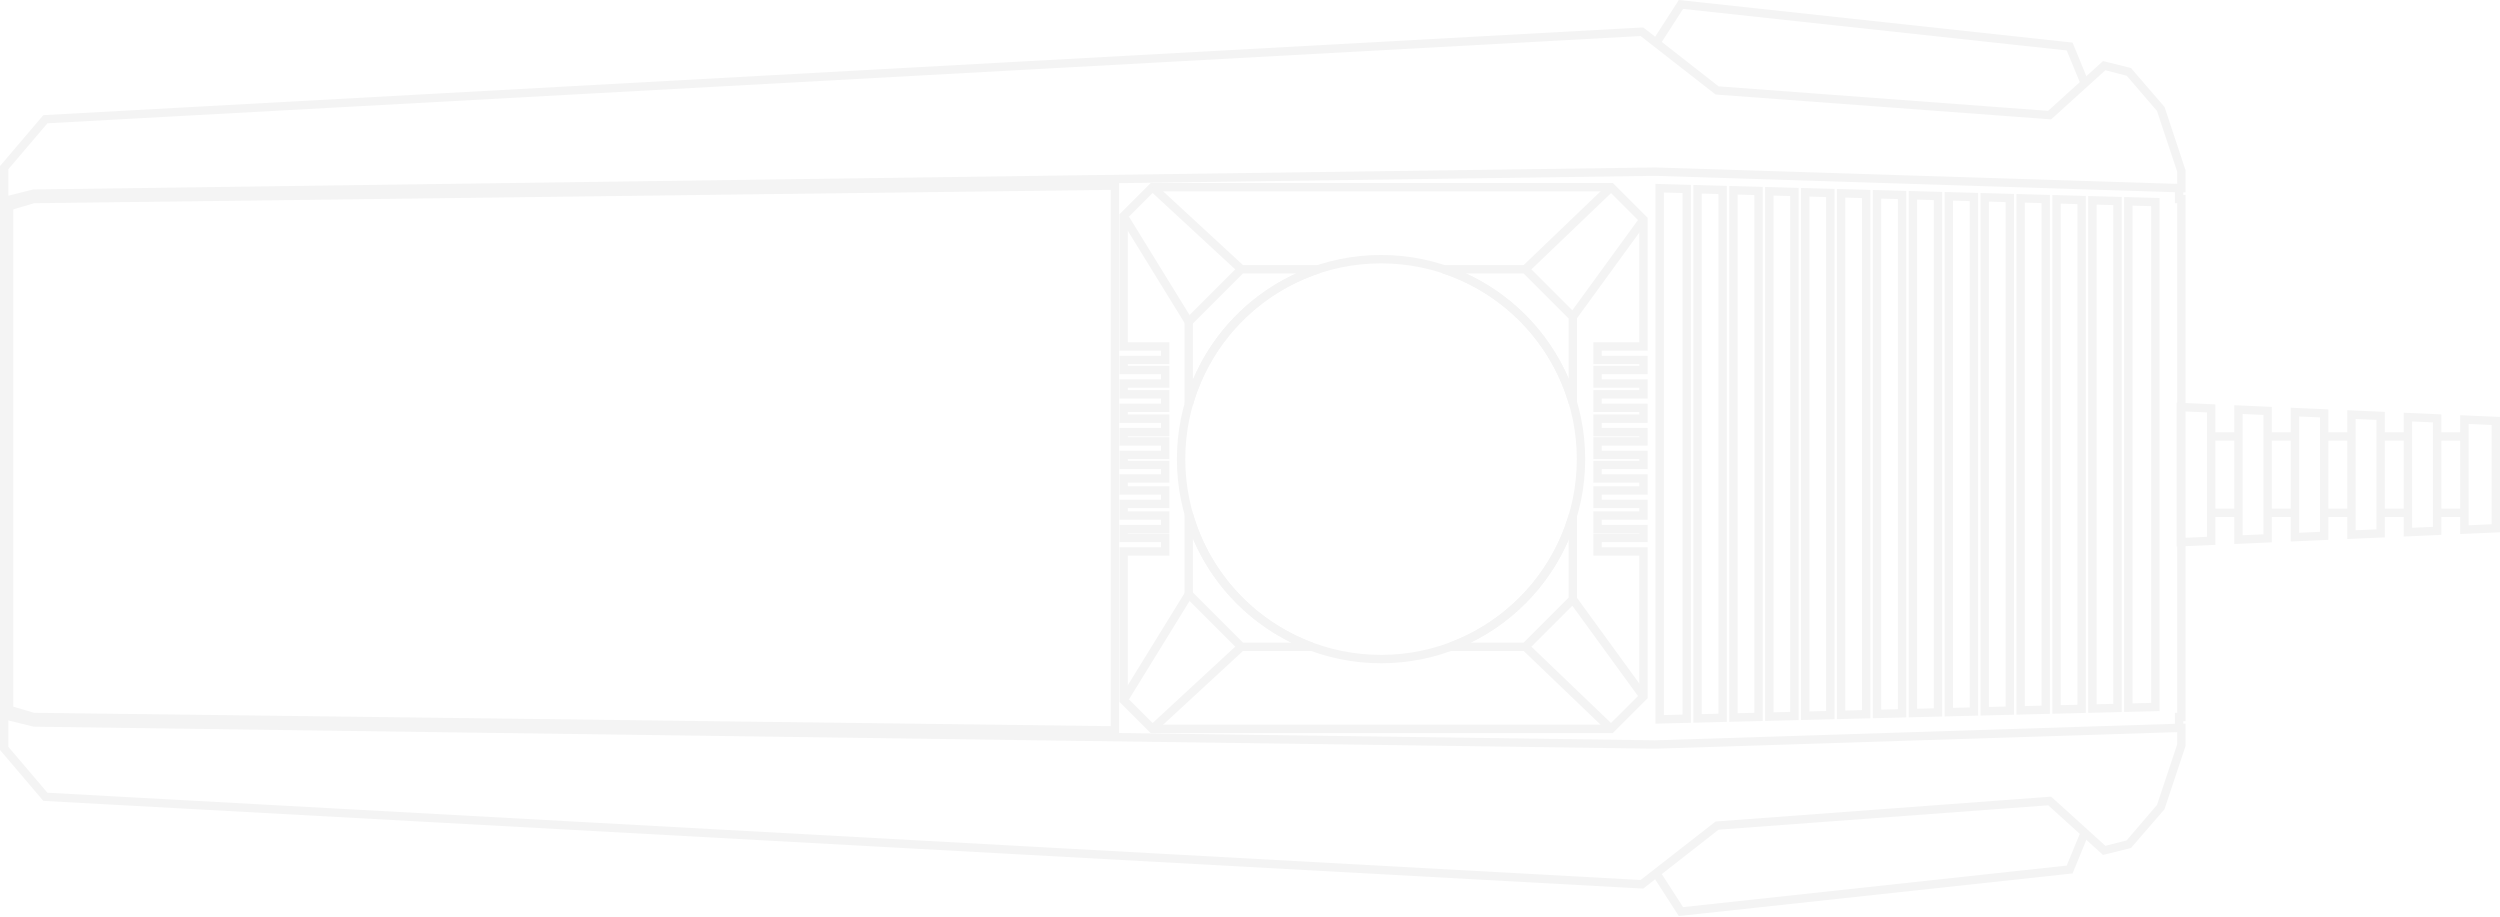
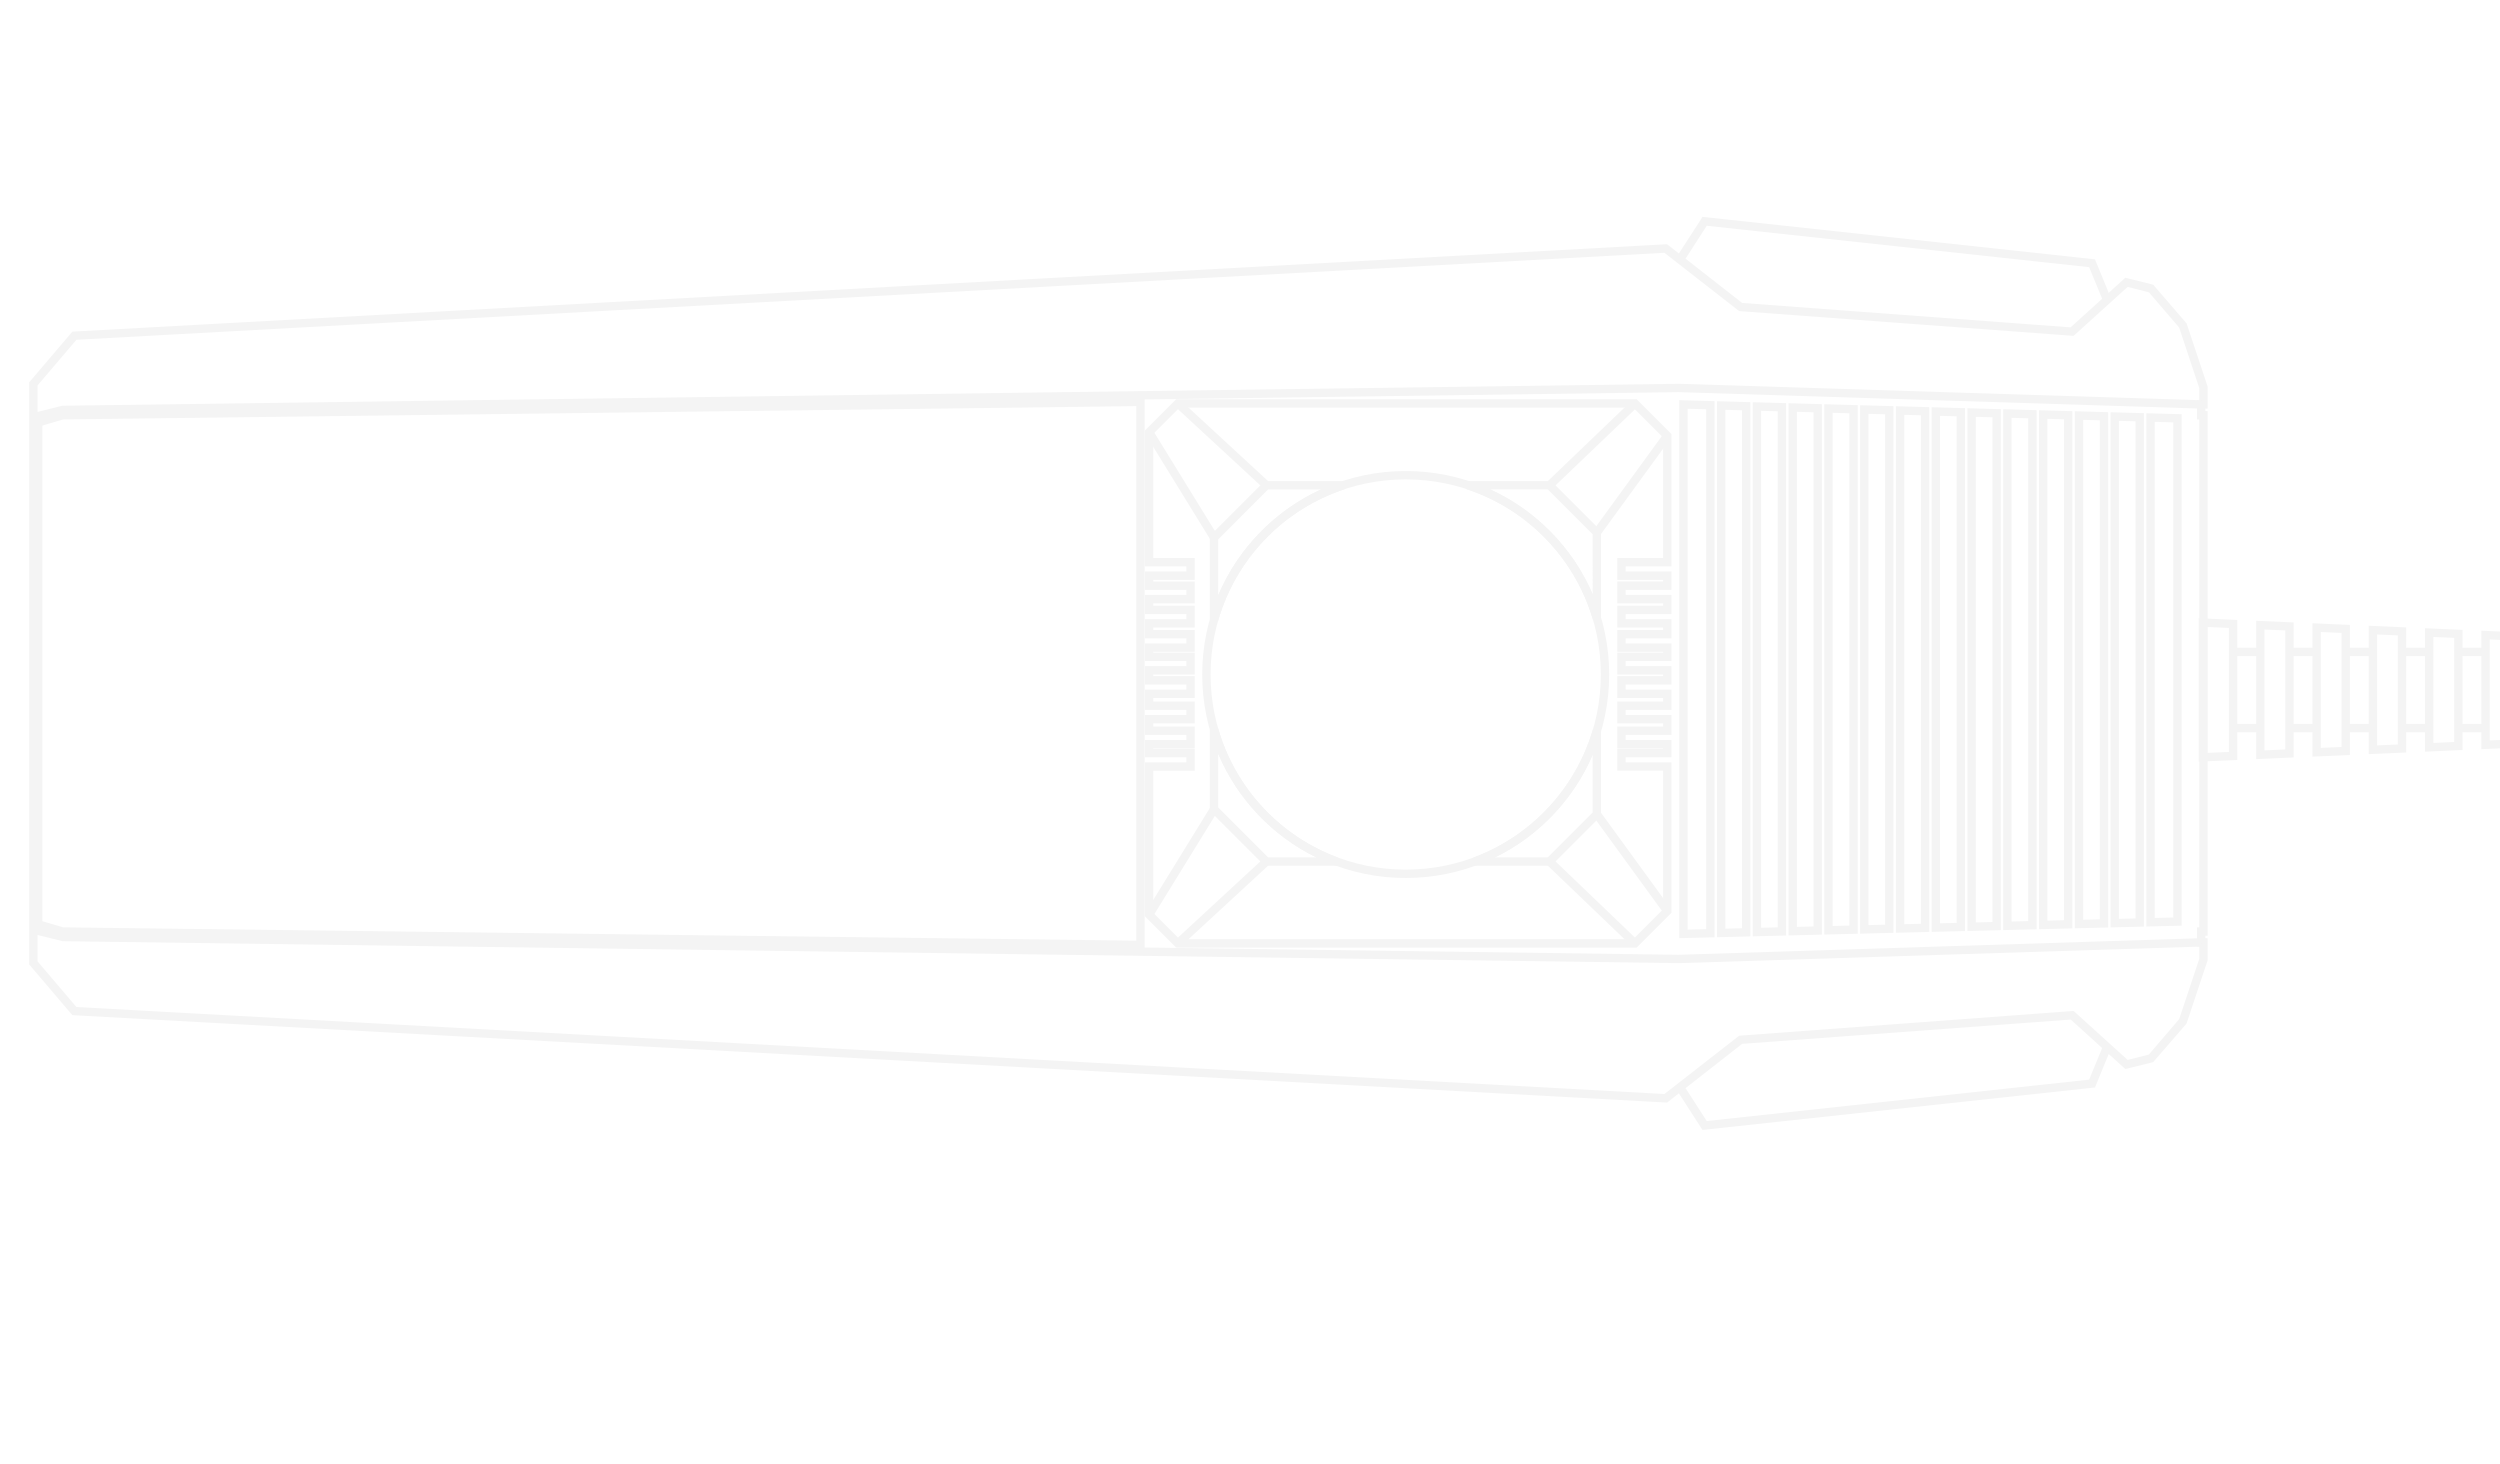
- <svg xmlns="http://www.w3.org/2000/svg" version="1.2" width="596.243" height="218.473" viewBox="0 0 596.243 218.473" id="Layer_2" xml:space="preserve">
-   <defs id="defs73" />
-   <path d="m 400.375,0 -0.312,0.531 -6,9.281 1.688,1.094 5.656,-8.781 91.5,9.906 3.375,8.188 1.844,-0.75 -3.594,-8.75 -0.219,-0.562 -0.594,-0.062 L 401,0.062 400.375,0 z" id="polyline3" style="font-size:medium;font-style:normal;font-variant:normal;font-weight:normal;font-stretch:normal;text-indent:0;text-align:start;text-decoration:none;line-height:normal;letter-spacing:normal;word-spacing:normal;text-transform:none;direction:ltr;block-progression:tb;writing-mode:lr-tb;text-anchor:start;baseline-shift:baseline;color:#000000;fill:#f4f4f4;fill-opacity:1;stroke:none;stroke-width:2;marker:none;visibility:visible;display:inline;overflow:visible;enable-background:accumulate;font-family:Sans;-inkscape-font-specification:Sans" />
-   <path d="M 391.531,6.562 10.75,27.438 10.344,27.469 10.062,27.781 0.25,39.312 0,39.594 l 0,0.375 0,49.594 0,39.344 0,49.594 0,0.375 0.25,0.281 9.812,11.531 0.281,0.312 0.406,0.031 380.781,20.875 0.375,0.031 0.312,-0.25 17.656,-13.812 78.625,-5.812 12.656,11.469 0.406,0.375 0.5,-0.125 5.906,-1.469 0.312,-0.094 0.188,-0.25 7.625,-8.812 0.125,-0.156 0.062,-0.188 4.906,-14.719 0.062,-0.156 0,-0.188 0,-4.156 0,-1 -0.531,0 0,-0.594 0.531,0 0,-1 0,-59.094 0,-5.344 0,-59.094 0,-1 -0.531,0 0,-0.594 0.531,0 0,-1 0,-4.156 0,-0.156 -0.062,-0.156 -4.906,-14.75 -0.062,-0.188 -0.125,-0.125 -7.625,-8.844 -0.188,-0.25 -0.312,-0.094 -5.906,-1.469 -0.5,-0.125 -0.406,0.375 -12.688,11.5 L 409.875,20.594 392.219,6.781 l -0.312,-0.219 -0.375,0 z m -0.25,2.031 17.625,13.75 0.25,0.188 0.281,0.031 79.312,5.875 0.406,0.031 L 489.5,28.188 502.125,16.75 l 5.094,1.312 7.219,8.406 4.812,14.469 0,2.938 -0.531,0 0,1 0,2.594 0,1 0.531,0 0,58.094 0,5.344 0,58.094 -0.531,0 0,1 0,2.594 0,1 0.531,0 0,2.938 -4.812,14.438 -7.25,8.469 -5.062,1.281 L 489.5,190.281 489.156,190 l -0.406,0.031 -79.312,5.875 -0.281,0.031 -0.25,0.188 -17.625,13.75 L 11.312,189.062 2,178.125 2,128.906 2,89.562 2,40.344 11.312,29.406 391.281,8.594 z" id="polygon5" style="font-size:medium;font-style:normal;font-variant:normal;font-weight:normal;font-stretch:normal;text-indent:0;text-align:start;text-decoration:none;line-height:normal;letter-spacing:normal;word-spacing:normal;text-transform:none;direction:ltr;block-progression:tb;writing-mode:lr-tb;text-anchor:start;baseline-shift:baseline;color:#000000;fill:#f4f4f4;fill-opacity:1;stroke:none;stroke-width:2;marker:none;visibility:visible;display:inline;overflow:visible;enable-background:accumulate;font-family:Sans;-inkscape-font-specification:Sans" />
-   <path d="m 496.281,198.25 -3.375,8.188 -91.5,9.906 -5.656,-8.781 -1.688,1.094 6,9.312 0.312,0.5 0.625,-0.062 92.719,-10.031 0.594,-0.062 0.219,-0.562 3.594,-8.75 -1.844,-0.75 z" id="polyline7" style="font-size:medium;font-style:normal;font-variant:normal;font-weight:normal;font-stretch:normal;text-indent:0;text-align:start;text-decoration:none;line-height:normal;letter-spacing:normal;word-spacing:normal;text-transform:none;direction:ltr;block-progression:tb;writing-mode:lr-tb;text-anchor:start;baseline-shift:baseline;color:#000000;fill:#f4f4f4;fill-opacity:1;stroke:none;stroke-width:2;marker:none;visibility:visible;display:inline;overflow:visible;enable-background:accumulate;font-family:Sans;-inkscape-font-specification:Sans" />
-   <path d="m 394.719,39.938 -386.594,5.25 -0.094,0 -0.125,0 -5.969,1.5 -0.781,0.188 0,0.781 0,41.5 0,40.156 0,41.5 0,0.812 0.781,0.188 5.969,1.469 0.125,0.031 0.094,0 386.594,5.25 0.031,0 125,-3.969 -0.062,-2 -124.938,3.969 -0.062,0 -386.438,-5.25 -5.094,-1.281 0,-40.719 0,-40.156 0,-40.719 5.094,-1.25 386.438,-5.25 0.062,0 124.938,3.938 0.062,-2 -125,-3.938 -0.031,0 z" id="polyline9" style="font-size:medium;font-style:normal;font-variant:normal;font-weight:normal;font-stretch:normal;text-indent:0;text-align:start;text-decoration:none;line-height:normal;letter-spacing:normal;word-spacing:normal;text-transform:none;direction:ltr;block-progression:tb;writing-mode:lr-tb;text-anchor:start;baseline-shift:baseline;color:#000000;fill:#f4f4f4;fill-opacity:1;stroke:none;stroke-width:2;marker:none;visibility:visible;display:inline;overflow:visible;enable-background:accumulate;font-family:Sans;-inkscape-font-specification:Sans" />
-   <path d="m 266.906,43.25 -1.031,0.031 -257.781,3.188 -0.125,0 L 7.844,46.5 1.938,48.219 2.5,50.125 l 5.625,-1.656 0.062,0 256.719,-3.188 0,37.906 0,52.094 0,37.906 L 8.188,170 8.125,170 2.5,168.344 1.938,170.25 l 5.906,1.719 0.125,0.031 0.125,0 257.781,3.188 1.031,0.031 0,-1.031 0,-38.906 0,-52.094 0,-38.906 0,-1.031 z" id="polyline11" style="font-size:medium;font-style:normal;font-variant:normal;font-weight:normal;font-stretch:normal;text-indent:0;text-align:start;text-decoration:none;line-height:normal;letter-spacing:normal;word-spacing:normal;text-transform:none;direction:ltr;block-progression:tb;writing-mode:lr-tb;text-anchor:start;baseline-shift:baseline;color:#000000;fill:#f4f4f4;fill-opacity:1;stroke:none;stroke-width:2;marker:none;visibility:visible;display:inline;overflow:visible;enable-background:accumulate;font-family:Sans;-inkscape-font-specification:Sans" />
+ <svg xmlns="http://www.w3.org/2000/svg" version="1.2" baseProfile="tiny" id="Layer_3" x="0px" y="0px" width="598.189px" height="350.26px" viewBox="0 0 598.189 350.26" xml:space="preserve">
+   <path id="polyline3" fill="#F4F4F4" d="M407.349,51.894l-0.313,0.531l-6,9.281l1.688,1.094l5.656-8.781l91.5,9.906l3.375,8.188  l1.844-0.75l-3.594-8.75l-0.219-0.563l-0.594-0.063l-92.719-10.031L407.349,51.894z" />
+   <path id="polygon5" fill="#F4F4F4" d="M398.505,58.456L17.723,79.331l-0.406,0.031l-0.281,0.313L7.223,91.206l-0.25,0.281v0.375  v49.594V180.8v49.594v0.375l0.25,0.281l9.813,11.531l0.281,0.313l0.406,0.031L398.505,263.8l0.375,0.031l0.313-0.25l17.656-13.813  l78.625-5.813l12.656,11.469l0.406,0.375l0.5-0.125l5.906-1.469l0.313-0.094l0.188-0.25l7.625-8.813l0.125-0.156l0.063-0.188  l4.906-14.719l0.063-0.156v-0.188v-4.156v-1h-0.531v-0.594h0.531v-1V163.8v-5.344V99.362v-1h-0.531v-0.594h0.531v-1v-4.156v-0.156  l-0.063-0.156l-4.906-14.75l-0.063-0.188l-0.125-0.125l-7.625-8.844l-0.188-0.25l-0.313-0.094l-5.906-1.469l-0.5-0.125l-0.406,0.375  l-12.688,11.5l-78.594-5.844l-17.656-13.813l-0.313-0.219H398.505L398.505,58.456z M398.255,60.487l17.625,13.75l0.25,0.188  l0.281,0.031l79.313,5.875l0.406,0.031l0.344-0.281l12.625-11.438l5.094,1.313l7.219,8.406l4.813,14.469v2.938h-0.531v1v2.594v1  h0.531v58.094v5.344v58.094h-0.531v1v2.594v1h0.531v2.938l-4.813,14.438l-7.25,8.469l-5.063,1.281l-12.625-11.438l-0.344-0.281  l-0.406,0.031l-79.313,5.875l-0.281,0.031l-0.25,0.188l-17.625,13.75L18.286,240.956l-9.313-10.938V180.8v-39.344V92.237  L18.286,81.3L398.255,60.487z" />
+   <path id="polyline7" fill="#F4F4F4" d="M503.255,250.144l-3.375,8.188l-91.5,9.906l-5.656-8.781l-1.688,1.094l6,9.313l0.313,0.5  l0.625-0.063l92.719-10.031l0.594-0.063l0.219-0.563l3.594-8.75L503.255,250.144z" />
+   <path id="polyline9" fill="#F4F4F4" d="M401.692,91.831l-386.594,5.25h-0.094h-0.125l-5.969,1.5l-0.781,0.188v0.781v41.5v40.156  v41.5v0.813l0.781,0.188l5.969,1.469l0.125,0.031h0.094l386.594,5.25h0.031l125-3.969l-0.063-2l-124.938,3.969h-0.063l-386.438-5.25  l-5.094-1.281v-40.719V141.05v-40.719l5.094-1.25l386.438-5.25h0.063l124.938,3.938l0.063-2l-125-3.938H401.692L401.692,91.831z" />
+   <path id="polyline11" fill="#F4F4F4" d="M273.879,95.144l-1.031,0.031L15.067,98.362h-0.125l-0.125,0.031l-5.906,1.719l0.563,1.906  l5.625-1.656h0.063l256.719-3.188v37.906v52.094v37.906l-256.719-3.188h-0.063l-5.625-1.656l-0.563,1.906l5.906,1.719l0.125,0.031  h0.125l257.781,3.188l1.031,0.031v-1.031v-38.906v-52.094V96.175V95.144L273.879,95.144z" />
  <g id="g13">
-     <polygon points="381.01,128.294 391.966,128.294 391.966,126.177 381.01,126.177 381.01,122.954 391.966,122.954 391.966,120.192 381.01,120.192 381.01,116.97 391.966,116.97 391.966,114.116 381.01,114.116 381.01,110.894 391.966,110.894 391.966,108.5 381.01,108.5 381.01,105.277 391.966,105.277 391.966,103.068 381.01,103.068 381.01,99.847 391.966,99.847 391.966,97.268 381.01,97.268 381.01,94.046 391.966,94.046 391.966,91.468 381.01,91.468 381.01,88.246 391.966,88.246 391.966,85.852 381.01,85.852 381.01,82.63 391.966,82.63 391.966,52.371 384.232,44.639 274.86,44.639 267.986,51.512 267.986,82.63 277.898,82.63 277.898,85.852 267.986,85.852 267.986,88.246 277.898,88.246 277.898,91.468 267.986,91.468 267.986,94.046 277.898,94.046 277.898,97.268 267.986,97.268 267.986,99.847 277.898,99.847 277.898,103.068 267.986,103.068 267.986,105.277 277.898,105.277 277.898,108.5 267.986,108.5 267.986,110.894 277.898,110.894 277.898,114.116 267.986,114.116 267.986,116.97 277.898,116.97 277.898,120.192 267.986,120.192 267.986,122.954 277.898,122.954 277.898,126.177 267.986,126.177 267.986,128.294 277.898,128.294 277.898,131.517 267.986,131.517 267.986,134.799 267.986,166.96 274.86,173.835 384.232,173.835 391.966,166.102 391.966,135.535 391.966,131.517 381.01,131.517 " id="polygon15" style="fill:none;stroke:#f4f4f4;stroke-width:2" />
+     <path fill="#F4F4F4" d="M281.418,226.729l-7.46-7.463l0.002-32.573v-4.283l9.912-0.002v-1.219h-9.912v-4.119l9.912-0.002v-1.22   h-9.912v-4.763h9.91v-1.222h-9.91v-4.853h9.912v-1.224h-9.912v-4.393h9.912v-1.224h-9.912v-4.208l9.91-0.002v-1.219h-9.91v-4.579   h9.91v-1.222h-9.91v-4.578h9.91v-1.222h-9.91v-4.396h9.91v-1.222h-9.912v-32.532l7.46-7.458h110.2l8.32,8.316v31.674h-10.957v1.222   h10.955v4.396h-10.955v1.222h10.955v4.578h-10.955v1.222h10.955v4.579h-10.955v1.221h10.955v4.208h-10.955v1.224h10.955v4.393   h-10.955v1.224h10.955v4.853h-10.955v1.222h10.955v4.763l-10.955-0.002v1.224h10.955v4.119h-10.955v1.221h10.957v5.021v30.979   l-8.32,8.32H281.418L281.418,226.729z M275.959,186.692v31.745l6.287,6.289H390.79l7.146-7.148V187.43v-3.021h-10.955v-4.222   v-1.002h10.955v-0.116h-10.955v-5.223h10.957v-0.762h-10.957v-5.222h10.957v-0.853h-10.957v-5.224h10.957v-0.394h-10.957v-5.223   h10.955v-0.208h-10.955v-5.221h10.955v-0.579h-10.955v-5.222l10.955-0.002v-0.577h-10.955v-5.221l10.957-0.002v-0.394h-10.957   v-5.222h10.955v-28.844l-7.146-7.146H282.247l-6.289,6.287v29.704h9.912v5.222h-9.912v0.396h9.912v5.221h-9.912v0.579h9.912v5.222   h-9.912v0.579h9.912v5.221h-9.912v0.208h9.912v5.223h-9.912v0.394h9.912v5.224h-9.912v0.853h9.912v5.222h-9.912v0.762h9.912v5.223   h-9.912v0.116h9.912v5.224h-9.912L275.959,186.692L275.959,186.692z" />
  </g>
  <g id="g17">
-     <path d="m 456.227,170.059 5.984,-0.149 V 46.745 l -5.984,-0.167 v 123.481 z m -25.686,0.64 5.984,-0.149 V 46.025 l -5.984,-0.168 v 124.842 z m 8.562,-0.214 5.984,-0.149 V 46.265 l -5.984,-0.167 v 124.387 z m -25.686,0.641 5.984,-0.149 V 45.545 l -5.984,-0.168 v 125.749 z m -8.562,0.214 5.983,-0.149 V 45.305 l -5.983,-0.167 V 171.34 z m 17.124,-0.428 5.983,-0.148 V 45.785 l -5.983,-0.167 v 125.294 z m 25.685,-0.64 5.984,-0.149 V 46.505 l -5.984,-0.168 v 123.935 z m 17.124,-0.426 5.984,-0.149 V 46.984 l -5.984,-0.167 v 123.029 z m 34.248,-0.855 5.984,-0.149 V 47.944 l -5.984,-0.167 v 121.214 z m 8.563,-120.974 v 120.761 l 6.444,-0.16 V 48.197 l -6.444,-0.18 z m -111.767,123.547 6.444,-0.16 V 45.065 l -6.444,-0.181 v 126.68 z m 94.643,-2.359 5.983,-0.149 V 47.705 l -5.983,-0.168 v 121.668 z m -17.125,0.427 5.984,-0.149 V 47.225 l -5.984,-0.168 v 122.575 z m 8.563,-0.214 5.984,-0.148 V 47.464 l -5.984,-0.167 v 122.121 z" id="path19" style="fill:none;stroke:#f4f4f4;stroke-width:2" />
+     <path fill="#F4F4F4" d="M401.804,95.75l8.444,0.234v128.288l-7.418,0.184l-0.025-0.999l0.025,0.999l-1.026,0.023V95.75   L401.804,95.75z M403.806,222.431l4.44-0.109V97.929l-4.44-0.125V222.431L403.806,222.431z M410.827,96.003l7.982,0.222v127.833   l-6.956,0.174l-0.025-0.999l0.025,0.999l-1.026,0.025V96.003L410.827,96.003z M412.829,222.207l3.982-0.1V98.17l-3.982-0.112   V222.207L412.829,222.207z M419.388,96.242l7.985,0.222v127.38l-6.959,0.175l-0.025-0.998l0.025,0.998l-1.026,0.025V96.242   L419.388,96.242z M421.39,221.993l3.983-0.101V98.411l-3.983-0.112V221.993L421.39,221.993z M427.951,96.482l7.982,0.222V223.63   l-6.958,0.174l-0.023-0.999l0.023,0.999l-1.024,0.025V96.482L427.951,96.482z M429.951,221.78l3.982-0.099V98.651l-3.982-0.112   V221.78L429.951,221.78z M436.513,96.721l7.986,0.224v126.472l-6.961,0.176l-0.025-1.001l0.025,1.001l-1.025,0.025V96.721   L436.513,96.721z M438.514,221.566l3.983-0.101V98.89l-3.983-0.112V221.566L438.514,221.566z M445.075,96.962l7.984,0.224v126.018   l-6.958,0.173l-0.025-0.999l0.025,0.999l-1.026,0.023V96.962L445.075,96.962z M447.077,221.352l3.98-0.099V99.131l-3.98-0.112   V221.352L447.077,221.352z M453.637,97.203l7.984,0.222V222.99l-6.958,0.174l-0.025-0.999l0.025,0.999l-1.026,0.025V97.203   L453.637,97.203z M455.639,221.139l3.982-0.1V99.369l-3.982-0.112V221.139L455.639,221.139z M462.199,97.443l7.984,0.222v125.112   l-6.96,0.173l-0.023-0.999l0.023,0.999l-1.024,0.025V97.443L462.199,97.443z M464.199,220.927l3.985-0.101V99.61l-3.985-0.109   V220.927L464.199,220.927z M470.759,97.682l7.984,0.222v124.66l-6.959,0.174l-0.024-0.999l0.024,0.999l-1.025,0.025V97.682   L470.759,97.682z M472.761,220.714l3.982-0.099V99.849l-3.982-0.112V220.714L472.761,220.714z M479.323,97.921l7.984,0.224v124.206   l-6.96,0.173l-0.025-0.998l0.025,0.998l-1.024,0.025V97.921L479.323,97.921z M481.321,220.498l3.984-0.099v-120.31l-3.984-0.112   V220.498L481.321,220.498z M487.885,98.162l7.984,0.222v123.754l-6.96,0.173l-0.023-0.999l0.023,0.999l-1.024,0.023V98.162   L487.885,98.162z M489.885,220.285l3.984-0.099V100.33l-3.984-0.112V220.285L489.885,220.285z M496.447,98.402l7.982,0.222v123.3   l-6.958,0.174l-0.023-0.999l0.023,0.999l-1.024,0.025V98.402L496.447,98.402z M498.447,220.072l3.983-0.1V100.571l-3.983-0.112   V220.072L498.447,220.072z M505.009,98.641l7.982,0.222v122.847l-6.958,0.175l-0.025-0.999l0.025,0.999l-1.024,0.023V98.641   L505.009,98.641z M507.007,219.858l3.984-0.099V100.81l-3.984-0.112V219.858L507.007,219.858z M513.569,99.91v-1.029l8.447,0.234   v122.369l-8.447,0.21V99.91L513.569,99.91z M515.569,219.644l4.445-0.107V101.063l-4.443-0.125L515.569,219.644L515.569,219.644z    M514.543,100.909l0.027-0.999L514.543,100.909L514.543,100.909z" />
  </g>
-   <path d="M 383.531,43.906 363.094,63.5 364.5,64.938 384.938,45.375 383.531,43.906 z" id="line21" style="font-size:medium;font-style:normal;font-variant:normal;font-weight:normal;font-stretch:normal;text-indent:0;text-align:start;text-decoration:none;line-height:normal;letter-spacing:normal;word-spacing:normal;text-transform:none;direction:ltr;block-progression:tb;writing-mode:lr-tb;text-anchor:start;baseline-shift:baseline;color:#000000;fill:#f4f4f4;fill-opacity:1;stroke:none;stroke-width:2;marker:none;visibility:visible;display:inline;overflow:visible;enable-background:accumulate;font-family:Sans;-inkscape-font-specification:Sans" />
-   <path d="m 275.531,43.906 -1.344,1.469 21.156,19.562 1.375,-1.469 -21.188,-19.562 z" id="line23" style="font-size:medium;font-style:normal;font-variant:normal;font-weight:normal;font-stretch:normal;text-indent:0;text-align:start;text-decoration:none;line-height:normal;letter-spacing:normal;word-spacing:normal;text-transform:none;direction:ltr;block-progression:tb;writing-mode:lr-tb;text-anchor:start;baseline-shift:baseline;color:#000000;fill:#f4f4f4;fill-opacity:1;stroke:none;stroke-width:2;marker:none;visibility:visible;display:inline;overflow:visible;enable-background:accumulate;font-family:Sans;-inkscape-font-specification:Sans" />
-   <path d="m 295.344,153.531 -21.156,19.562 1.344,1.469 21.188,-19.562 -1.375,-1.469 z" id="line25" style="font-size:medium;font-style:normal;font-variant:normal;font-weight:normal;font-stretch:normal;text-indent:0;text-align:start;text-decoration:none;line-height:normal;letter-spacing:normal;word-spacing:normal;text-transform:none;direction:ltr;block-progression:tb;writing-mode:lr-tb;text-anchor:start;baseline-shift:baseline;color:#000000;fill:#f4f4f4;fill-opacity:1;stroke:none;stroke-width:2;marker:none;visibility:visible;display:inline;overflow:visible;enable-background:accumulate;font-family:Sans;-inkscape-font-specification:Sans" />
-   <path d="m 364.5,153.531 -1.406,1.438 20.438,19.594 1.406,-1.438 L 364.5,153.531 z" id="line27" style="font-size:medium;font-style:normal;font-variant:normal;font-weight:normal;font-stretch:normal;text-indent:0;text-align:start;text-decoration:none;line-height:normal;letter-spacing:normal;word-spacing:normal;text-transform:none;direction:ltr;block-progression:tb;writing-mode:lr-tb;text-anchor:start;baseline-shift:baseline;color:#000000;fill:#f4f4f4;fill-opacity:1;stroke:none;stroke-width:2;marker:none;visibility:visible;display:inline;overflow:visible;enable-background:accumulate;font-family:Sans;-inkscape-font-specification:Sans" />
-   <path d="m 391.156,51.781 -16.844,23.156 1.625,1.188 16.844,-23.156 -1.625,-1.188 z" id="line29" style="font-size:medium;font-style:normal;font-variant:normal;font-weight:normal;font-stretch:normal;text-indent:0;text-align:start;text-decoration:none;line-height:normal;letter-spacing:normal;word-spacing:normal;text-transform:none;direction:ltr;block-progression:tb;writing-mode:lr-tb;text-anchor:start;baseline-shift:baseline;color:#000000;fill:#f4f4f4;fill-opacity:1;stroke:none;stroke-width:2;marker:none;visibility:visible;display:inline;overflow:visible;enable-background:accumulate;font-family:Sans;-inkscape-font-specification:Sans" />
-   <path d="M 268.844,51 267.125,52.031 282.656,77.25 284.375,76.219 268.844,51 z" id="line31" style="font-size:medium;font-style:normal;font-variant:normal;font-weight:normal;font-stretch:normal;text-indent:0;text-align:start;text-decoration:none;line-height:normal;letter-spacing:normal;word-spacing:normal;text-transform:none;direction:ltr;block-progression:tb;writing-mode:lr-tb;text-anchor:start;baseline-shift:baseline;color:#000000;fill:#f4f4f4;fill-opacity:1;stroke:none;stroke-width:2;marker:none;visibility:visible;display:inline;overflow:visible;enable-background:accumulate;font-family:Sans;-inkscape-font-specification:Sans" />
-   <path d="M 282.656,141.219 267.125,166.438 268.844,167.469 284.375,142.25 282.656,141.219 z" id="line33" style="font-size:medium;font-style:normal;font-variant:normal;font-weight:normal;font-stretch:normal;text-indent:0;text-align:start;text-decoration:none;line-height:normal;letter-spacing:normal;word-spacing:normal;text-transform:none;direction:ltr;block-progression:tb;writing-mode:lr-tb;text-anchor:start;baseline-shift:baseline;color:#000000;fill:#f4f4f4;fill-opacity:1;stroke:none;stroke-width:2;marker:none;visibility:visible;display:inline;overflow:visible;enable-background:accumulate;font-family:Sans;-inkscape-font-specification:Sans" />
-   <path d="m 375.938,142.344 -1.625,1.188 16.844,23.156 1.625,-1.188 -16.844,-23.156 z" id="line35" style="font-size:medium;font-style:normal;font-variant:normal;font-weight:normal;font-stretch:normal;text-indent:0;text-align:start;text-decoration:none;line-height:normal;letter-spacing:normal;word-spacing:normal;text-transform:none;direction:ltr;block-progression:tb;writing-mode:lr-tb;text-anchor:start;baseline-shift:baseline;color:#000000;fill:#f4f4f4;fill-opacity:1;stroke:none;stroke-width:2;marker:none;visibility:visible;display:inline;overflow:visible;enable-background:accumulate;font-family:Sans;-inkscape-font-specification:Sans" />
-   <path d="m 329.375,60.812 c -26.878,0 -48.688,21.809 -48.688,48.688 0,26.878 21.809,48.688 48.688,48.688 26.878,0 48.688,-21.809 48.688,-48.688 0,-26.878 -21.809,-48.688 -48.688,-48.688 z m 0,2 c 25.797,0 46.688,20.89 46.688,46.688 0,25.797 -20.89,46.688 -46.688,46.688 -25.797,0 -46.688,-20.89 -46.688,-46.688 0,-25.797 20.89,-46.688 46.688,-46.688 z" id="circle37" style="font-size:medium;font-style:normal;font-variant:normal;font-weight:normal;font-stretch:normal;text-indent:0;text-align:start;text-decoration:none;line-height:normal;letter-spacing:normal;word-spacing:normal;text-transform:none;direction:ltr;block-progression:tb;writing-mode:lr-tb;text-anchor:start;baseline-shift:baseline;color:#000000;fill:#f4f4f4;fill-opacity:1;stroke:none;stroke-width:2;marker:none;visibility:visible;display:inline;overflow:visible;enable-background:accumulate;font-family:Sans;-inkscape-font-specification:Sans" />
+   <path id="line21" fill="#F4F4F4" d="M390.505,95.8l-20.438,19.594l1.406,1.438l20.438-19.563L390.505,95.8z" />
+   <path id="line23" fill="#F4F4F4" d="M282.504,95.8l-1.344,1.469l21.157,19.563l1.375-1.469L282.504,95.8z" />
+   <path id="line25" fill="#F4F4F4" d="M302.317,205.425l-21.157,19.563l1.344,1.469l21.188-19.563L302.317,205.425z" />
+   <path id="line27" fill="#F4F4F4" d="M371.474,205.425l-1.406,1.438l20.438,19.594l1.406-1.438L371.474,205.425z" />
+   <path id="line29" fill="#F4F4F4" d="M398.13,103.675l-16.844,23.156l1.625,1.188l16.844-23.156L398.13,103.675z" />
+   <path id="line31" fill="#F4F4F4" d="M275.817,102.894l-1.719,1.031l15.531,25.219l1.719-1.031L275.817,102.894z" />
+   <path id="line33" fill="#F4F4F4" d="M289.629,193.112l-15.531,25.219l1.719,1.031l15.531-25.219L289.629,193.112z" />
+   <path id="line35" fill="#F4F4F4" d="M382.911,194.237l-1.625,1.188l16.844,23.156l1.625-1.188L382.911,194.237z" />
+   <path id="circle37" fill="#F4F4F4" d="M336.349,112.706c-26.879,0-48.688,21.809-48.688,48.688  c0,26.878,21.809,48.688,48.688,48.688c26.877,0,48.688-21.81,48.688-48.688C385.036,134.515,363.226,112.706,336.349,112.706z   M336.349,114.706c25.797,0,46.688,20.89,46.688,46.688c0,25.797-20.891,46.688-46.688,46.688  c-25.798,0-46.688-20.891-46.688-46.688C289.661,135.596,310.551,114.706,336.349,114.706z" />
  <g id="g39">
-     <path d="m 363.794,64.216 h -19.515 c 14.823,4.879 26.43,16.825 30.839,31.856 V 75.541 L 363.794,64.216 z m -80.28,12.522 v 19.659 c 4.336,-15.184 16,-27.266 30.93,-32.181 h -18.41 l -12.52,12.522 z m 0,45.89 v 19.107 l 12.52,12.521 h 16.797 c -14.156,-5.233 -25.138,-16.993 -29.317,-31.628 z m 62.378,31.628 h 17.902 l 11.324,-11.324 v -19.979 c -4.248,14.484 -15.174,26.11 -29.226,31.303 z" id="path41" style="fill:none;stroke:#f4f4f4;stroke-width:2" />
+     <path fill="#F4F4F4" d="M352.864,207.148l-0.347-1.938c13.755-5.082,24.455-16.47,28.612-30.646l0,0l1.961,0.283v20.393   l-11.911,11.909H352.864L352.864,207.148z M357.732,205.147l12.619-0.002l10.737-10.737v-13.829   C376.492,191.3,368.165,200.034,357.732,205.147L357.732,205.147z M302.589,207.148l-13.103-13.109v-19.519l1.962-0.274   c4.09,14.324,14.843,25.842,28.701,30.963l0,0l-0.348,1.938H302.589L302.589,207.148z M291.488,193.212l11.934,11.937h11.514   c-10.504-5.149-18.873-13.971-23.449-24.794l0,0L291.488,193.212L291.488,193.212z M289.526,174.795l0.961-0.274L289.526,174.795   L289.526,174.795z M289.486,148.29v-19.658v-0.415l13.104-13.107h18.825l0.313,1.95c-14.615,4.81-26.038,16.642-30.281,31.504l0,0   L289.486,148.29L289.486,148.29z M291.486,142.458c4.747-11.226,13.578-20.294,24.639-25.348l0,0H303.42l-11.934,11.936V142.458   L291.486,142.458z M350.938,117.06l0.313-1.95h19.515v0.999l-0.708,0.708l0.708-0.708v-0.999h0.413l11.909,11.909v20.948   l-1.959,0.28C376.816,133.533,365.448,121.833,350.938,117.06L350.938,117.06z M381.09,142.236l-0.001-14.387l-10.737-10.74   h-13.809C367.529,122.129,376.32,131.114,381.09,142.236L381.09,142.236z" />
  </g>
-   <path d="M 520.119,122.31" id="path43" style="fill:none;stroke:#f4f4f4;stroke-width:2" />
-   <path d="m 527.406,121.312 0,2 6.5,0 0,-2 -6.5,0 z" id="line45" style="font-size:medium;font-style:normal;font-variant:normal;font-weight:normal;font-stretch:normal;text-indent:0;text-align:start;text-decoration:none;line-height:normal;letter-spacing:normal;word-spacing:normal;text-transform:none;direction:ltr;block-progression:tb;writing-mode:lr-tb;text-anchor:start;baseline-shift:baseline;color:#000000;fill:#f4f4f4;fill-opacity:1;stroke:none;stroke-width:2;marker:none;visibility:visible;display:inline;overflow:visible;enable-background:accumulate;font-family:Sans;-inkscape-font-specification:Sans" />
-   <path d="m 540.875,121.312 0,2 6.5,0 0,-2 -6.5,0 z" id="line47" style="font-size:medium;font-style:normal;font-variant:normal;font-weight:normal;font-stretch:normal;text-indent:0;text-align:start;text-decoration:none;line-height:normal;letter-spacing:normal;word-spacing:normal;text-transform:none;direction:ltr;block-progression:tb;writing-mode:lr-tb;text-anchor:start;baseline-shift:baseline;color:#000000;fill:#f4f4f4;fill-opacity:1;stroke:none;stroke-width:2;marker:none;visibility:visible;display:inline;overflow:visible;enable-background:accumulate;font-family:Sans;-inkscape-font-specification:Sans" />
-   <path d="m 554.344,121.312 0,2 6.5,0 0,-2 -6.5,0 z" id="line49" style="font-size:medium;font-style:normal;font-variant:normal;font-weight:normal;font-stretch:normal;text-indent:0;text-align:start;text-decoration:none;line-height:normal;letter-spacing:normal;word-spacing:normal;text-transform:none;direction:ltr;block-progression:tb;writing-mode:lr-tb;text-anchor:start;baseline-shift:baseline;color:#000000;fill:#f4f4f4;fill-opacity:1;stroke:none;stroke-width:2;marker:none;visibility:visible;display:inline;overflow:visible;enable-background:accumulate;font-family:Sans;-inkscape-font-specification:Sans" />
-   <path d="m 567.844,121.312 0,2 6.531,0 0,-2 -6.531,0 z" id="line51" style="font-size:medium;font-style:normal;font-variant:normal;font-weight:normal;font-stretch:normal;text-indent:0;text-align:start;text-decoration:none;line-height:normal;letter-spacing:normal;word-spacing:normal;text-transform:none;direction:ltr;block-progression:tb;writing-mode:lr-tb;text-anchor:start;baseline-shift:baseline;color:#000000;fill:#f4f4f4;fill-opacity:1;stroke:none;stroke-width:2;marker:none;visibility:visible;display:inline;overflow:visible;enable-background:accumulate;font-family:Sans;-inkscape-font-specification:Sans" />
-   <path d="m 581.281,121.312 0,2 6.531,0 0,-2 -6.531,0 z" id="line53" style="font-size:medium;font-style:normal;font-variant:normal;font-weight:normal;font-stretch:normal;text-indent:0;text-align:start;text-decoration:none;line-height:normal;letter-spacing:normal;word-spacing:normal;text-transform:none;direction:ltr;block-progression:tb;writing-mode:lr-tb;text-anchor:start;baseline-shift:baseline;color:#000000;fill:#f4f4f4;fill-opacity:1;stroke:none;stroke-width:2;marker:none;visibility:visible;display:inline;overflow:visible;enable-background:accumulate;font-family:Sans;-inkscape-font-specification:Sans" />
-   <path d="m 581.438,103.094 0,2 6.375,0 0,-2 -6.375,0 z" id="line55" style="font-size:medium;font-style:normal;font-variant:normal;font-weight:normal;font-stretch:normal;text-indent:0;text-align:start;text-decoration:none;line-height:normal;letter-spacing:normal;word-spacing:normal;text-transform:none;direction:ltr;block-progression:tb;writing-mode:lr-tb;text-anchor:start;baseline-shift:baseline;color:#000000;fill:#f4f4f4;fill-opacity:1;stroke:none;stroke-width:2;marker:none;visibility:visible;display:inline;overflow:visible;enable-background:accumulate;font-family:Sans;-inkscape-font-specification:Sans" />
-   <path d="m 567.938,103.094 0,2 6.5,0 0,-2 -6.5,0 z" id="line57" style="font-size:medium;font-style:normal;font-variant:normal;font-weight:normal;font-stretch:normal;text-indent:0;text-align:start;text-decoration:none;line-height:normal;letter-spacing:normal;word-spacing:normal;text-transform:none;direction:ltr;block-progression:tb;writing-mode:lr-tb;text-anchor:start;baseline-shift:baseline;color:#000000;fill:#f4f4f4;fill-opacity:1;stroke:none;stroke-width:2;marker:none;visibility:visible;display:inline;overflow:visible;enable-background:accumulate;font-family:Sans;-inkscape-font-specification:Sans" />
-   <path d="m 554.375,103.094 0,2 6.594,0 0,-2 -6.594,0 z" id="line59" style="font-size:medium;font-style:normal;font-variant:normal;font-weight:normal;font-stretch:normal;text-indent:0;text-align:start;text-decoration:none;line-height:normal;letter-spacing:normal;word-spacing:normal;text-transform:none;direction:ltr;block-progression:tb;writing-mode:lr-tb;text-anchor:start;baseline-shift:baseline;color:#000000;fill:#f4f4f4;fill-opacity:1;stroke:none;stroke-width:2;marker:none;visibility:visible;display:inline;overflow:visible;enable-background:accumulate;font-family:Sans;-inkscape-font-specification:Sans" />
-   <path d="m 540.906,103.094 0,2 6.562,0 0,-2 -6.562,0 z" id="line61" style="font-size:medium;font-style:normal;font-variant:normal;font-weight:normal;font-stretch:normal;text-indent:0;text-align:start;text-decoration:none;line-height:normal;letter-spacing:normal;word-spacing:normal;text-transform:none;direction:ltr;block-progression:tb;writing-mode:lr-tb;text-anchor:start;baseline-shift:baseline;color:#000000;fill:#f4f4f4;fill-opacity:1;stroke:none;stroke-width:2;marker:none;visibility:visible;display:inline;overflow:visible;enable-background:accumulate;font-family:Sans;-inkscape-font-specification:Sans" />
-   <path d="m 527.469,103.094 0,2 6.469,0 0,-2 -6.469,0 z" id="line63" style="font-size:medium;font-style:normal;font-variant:normal;font-weight:normal;font-stretch:normal;text-indent:0;text-align:start;text-decoration:none;line-height:normal;letter-spacing:normal;word-spacing:normal;text-transform:none;direction:ltr;block-progression:tb;writing-mode:lr-tb;text-anchor:start;baseline-shift:baseline;color:#000000;fill:#f4f4f4;fill-opacity:1;stroke:none;stroke-width:2;marker:none;visibility:visible;display:inline;overflow:visible;enable-background:accumulate;font-family:Sans;-inkscape-font-specification:Sans" />
-   <path d="M 520.119,104.082" id="path65" style="fill:none;stroke:#f4f4f4;stroke-width:2" />
+   <path fill="#F4F4F4" d="M527.093,174.203" />
+   <path id="line45" fill="#F4F4F4" d="M534.38,173.206v2h6.5v-2H534.38z" />
+   <path id="line47" fill="#F4F4F4" d="M547.849,173.206v2h6.5v-2H547.849z" />
+   <path id="line49" fill="#F4F4F4" d="M561.317,173.206v2h6.5v-2H561.317z" />
+   <path id="line51" fill="#F4F4F4" d="M574.817,173.206v2h6.531v-2H574.817z" />
+   <path id="line53" fill="#F4F4F4" d="M588.255,173.206v2h6.531v-2H588.255z" />
+   <path id="line55" fill="#F4F4F4" d="M588.411,154.987v2h6.375v-2H588.411z" />
+   <path id="line57" fill="#F4F4F4" d="M574.911,154.987v2h6.5v-2H574.911z" />
+   <path id="line59" fill="#F4F4F4" d="M561.349,154.987v2h6.594v-2H561.349z" />
+   <path id="line61" fill="#F4F4F4" d="M547.88,154.987v2h6.563v-2H547.88z" />
+   <path id="line63" fill="#F4F4F4" d="M534.442,154.987v2h6.469v-2H534.442z" />
+   <path fill="#F4F4F4" d="M527.093,155.976" />
  <g id="g67">
-     <path d="m 533.867,128.699 6.966,-0.308 V 97.998 l -6.966,-0.308 v 31.009 z m 13.471,-0.594 6.967,-0.308 V 98.592 l -6.967,-0.308 v 29.821 z m 13.473,-0.594 6.967,-0.308 V 99.187 l -6.967,-0.307 v 28.631 z m 13.471,-0.594 6.967,-0.308 V 99.781 l -6.967,-0.308 v 27.444 z m -54.163,2.389 7.241,-0.319 V 97.403 l -7.241,-0.319 v 32.222 z m 67.636,-29.238 v 26.254 l 7.488,-0.33 v -25.594 l -7.488,-0.33 z" id="path69" style="fill:none;stroke:#f4f4f4;stroke-width:2" />
+     <path fill="#F4F4F4" d="M526.091,147.933l9.241,0.405v33.498l-8.196,0.362l-0.043-1l0.043,1l-1.045,0.045V147.933L526.091,147.933z    M528.093,180.152l5.239-0.231v-29.668l-5.239-0.23V180.152L528.093,180.152z M539.841,148.539l8.964,0.396v32.303l-7.921,0.352   l-0.043-0.997l0.043,0.997l-1.043,0.047V148.539L539.841,148.539z M541.839,179.546l4.966-0.22v-28.479l-4.966-0.22V179.546   L541.839,179.546z M553.312,149.131l8.966,0.396v31.118l-7.923,0.352l-0.043-0.999l0.043,0.999l-1.043,0.045V149.131   L553.312,149.131z M555.31,178.951l4.968-0.22v-27.289l-4.968-0.22V178.951L555.31,178.951z M566.782,149.728l8.968,0.395v29.93   l-7.923,0.35l-0.043-0.997l0.043,0.997l-1.045,0.047V149.728L566.782,149.728z M568.784,178.356l4.966-0.218v-26.102l-4.966-0.22   V178.356L568.784,178.356z M580.253,150.321l8.968,0.396v28.739l-7.923,0.352l-0.043-0.998l0.043,0.998l-1.045,0.047V150.321   L580.253,150.321z M582.255,177.764l4.966-0.22V152.63l-4.966-0.22V177.764L582.255,177.764z M593.727,151.96v-1.045l9.489,0.418   v27.508l-9.489,0.418V151.96L593.727,151.96z M595.726,177.168l5.488-0.24v-23.68l-5.488-0.242V177.168L595.726,177.168z    M594.682,152.96l0.045-1L594.682,152.96L594.682,152.96z" />
  </g>
</svg>
